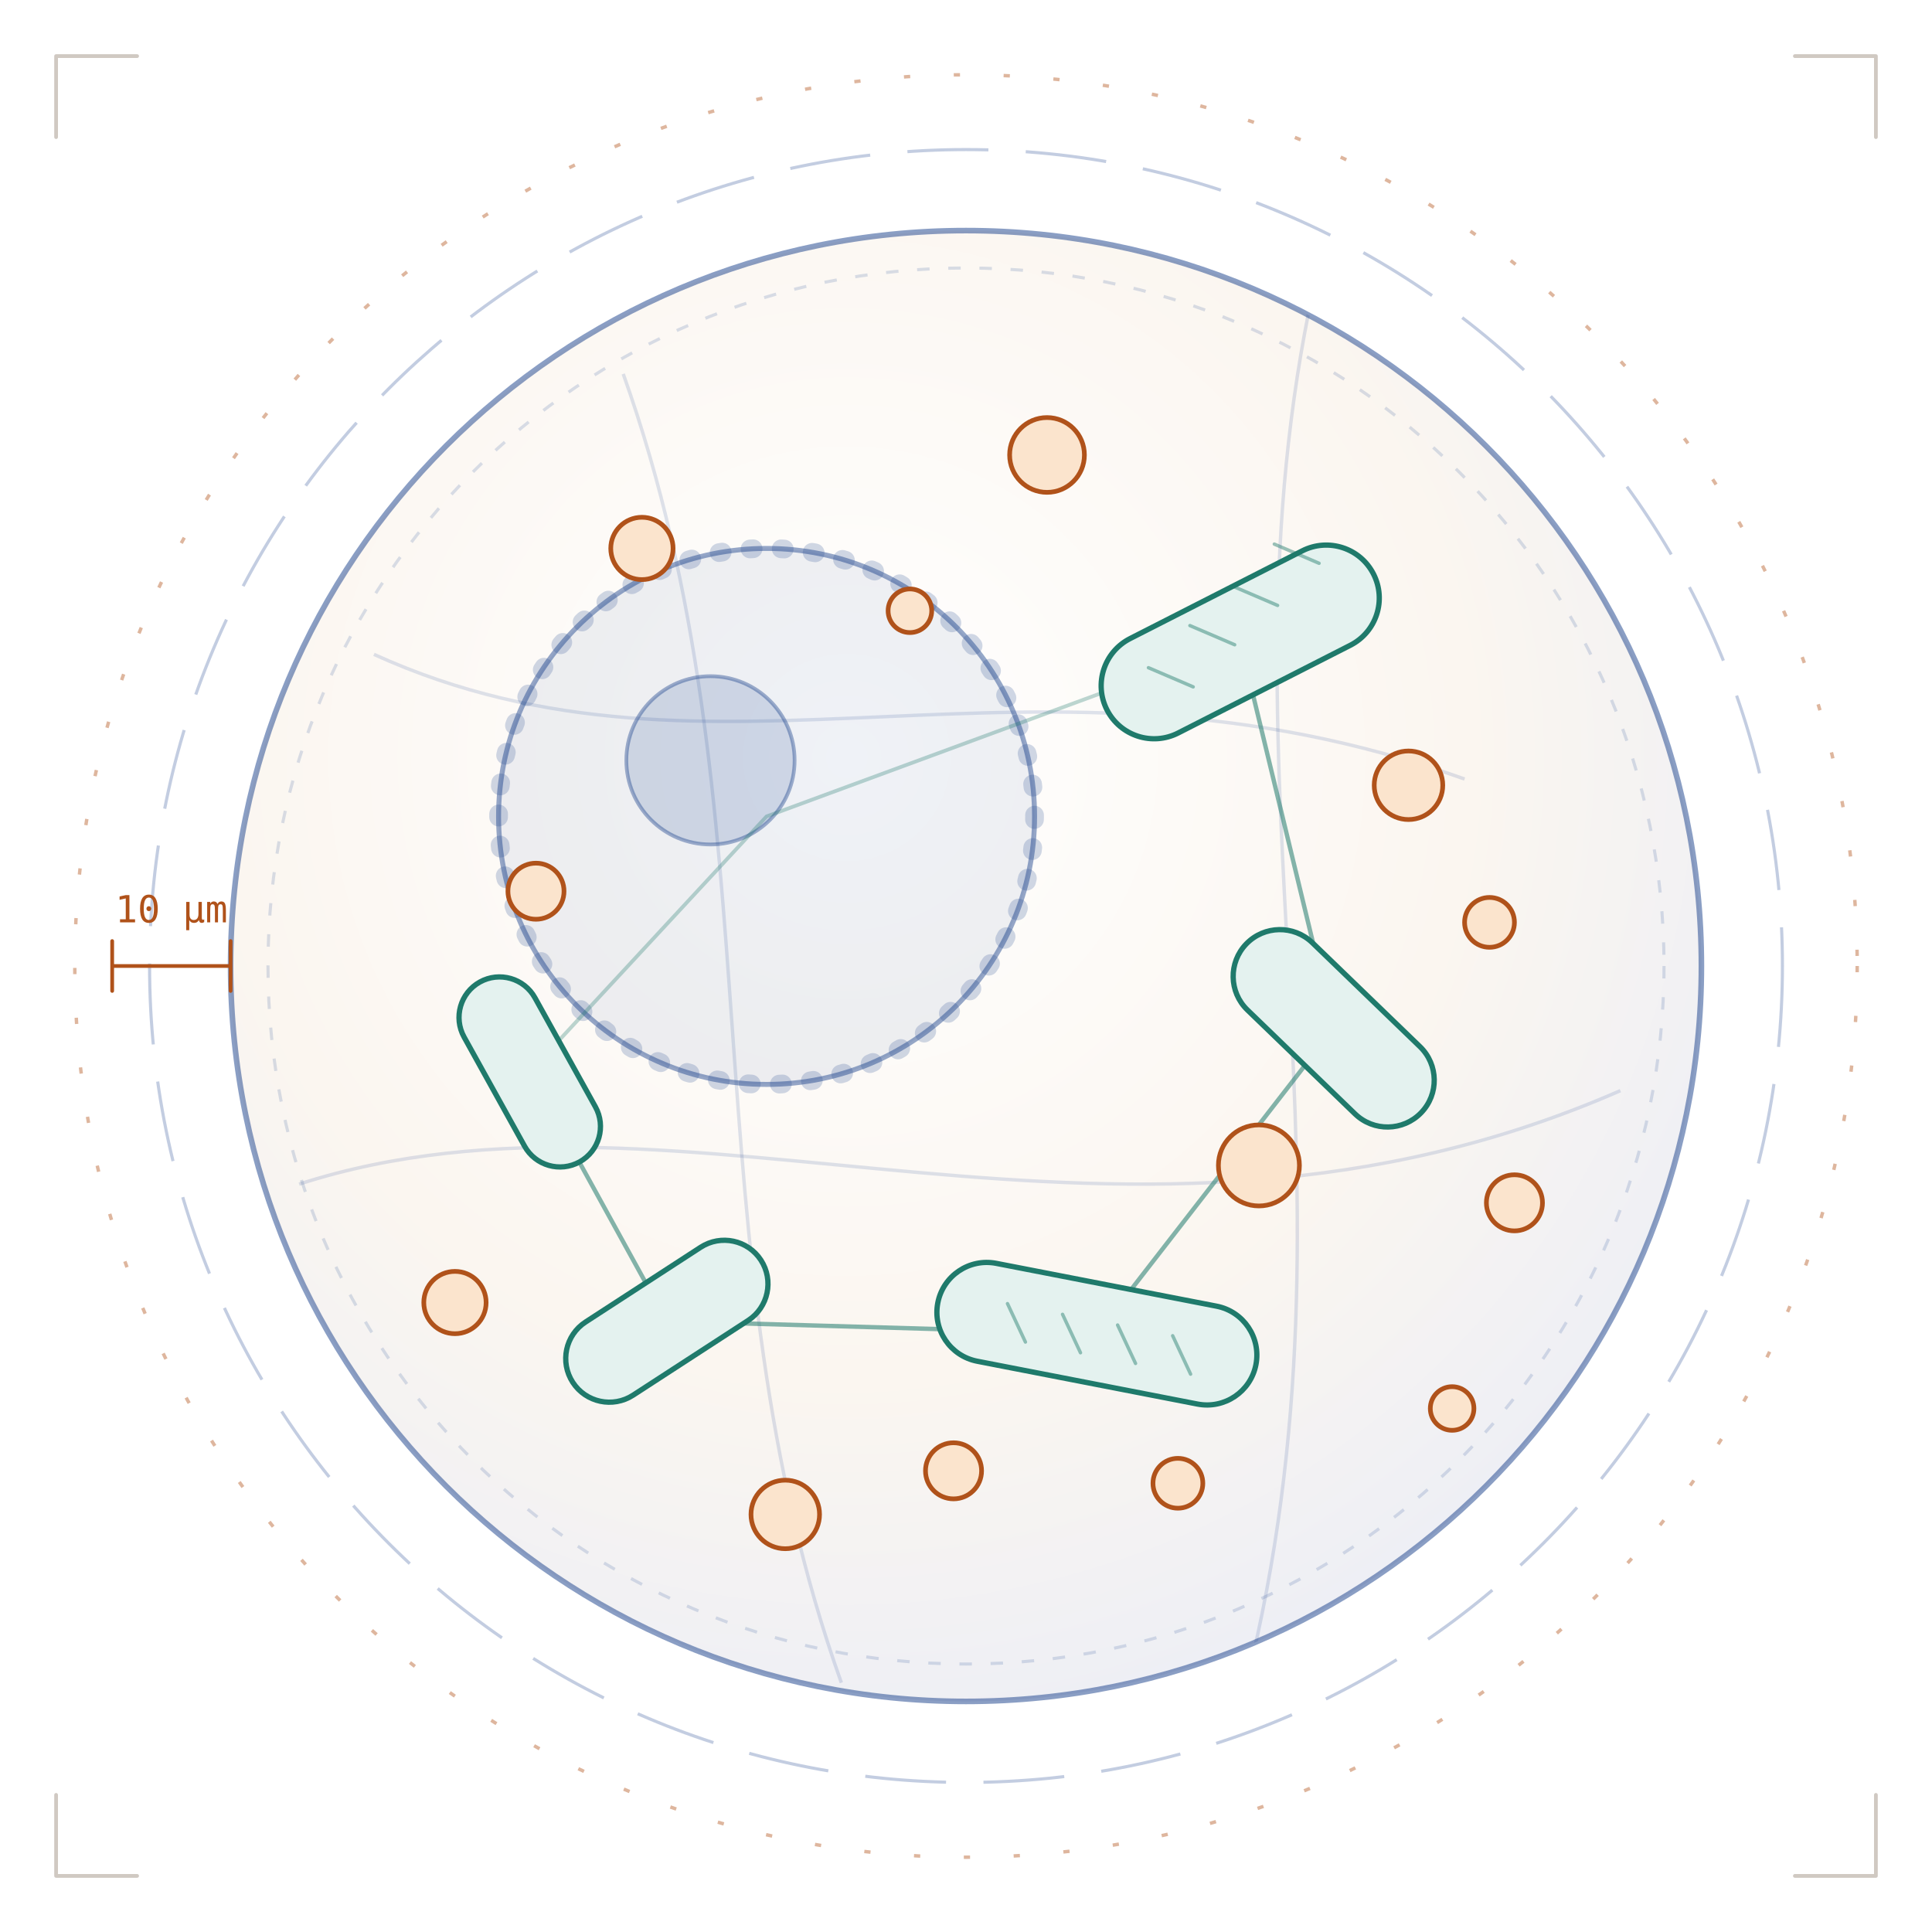
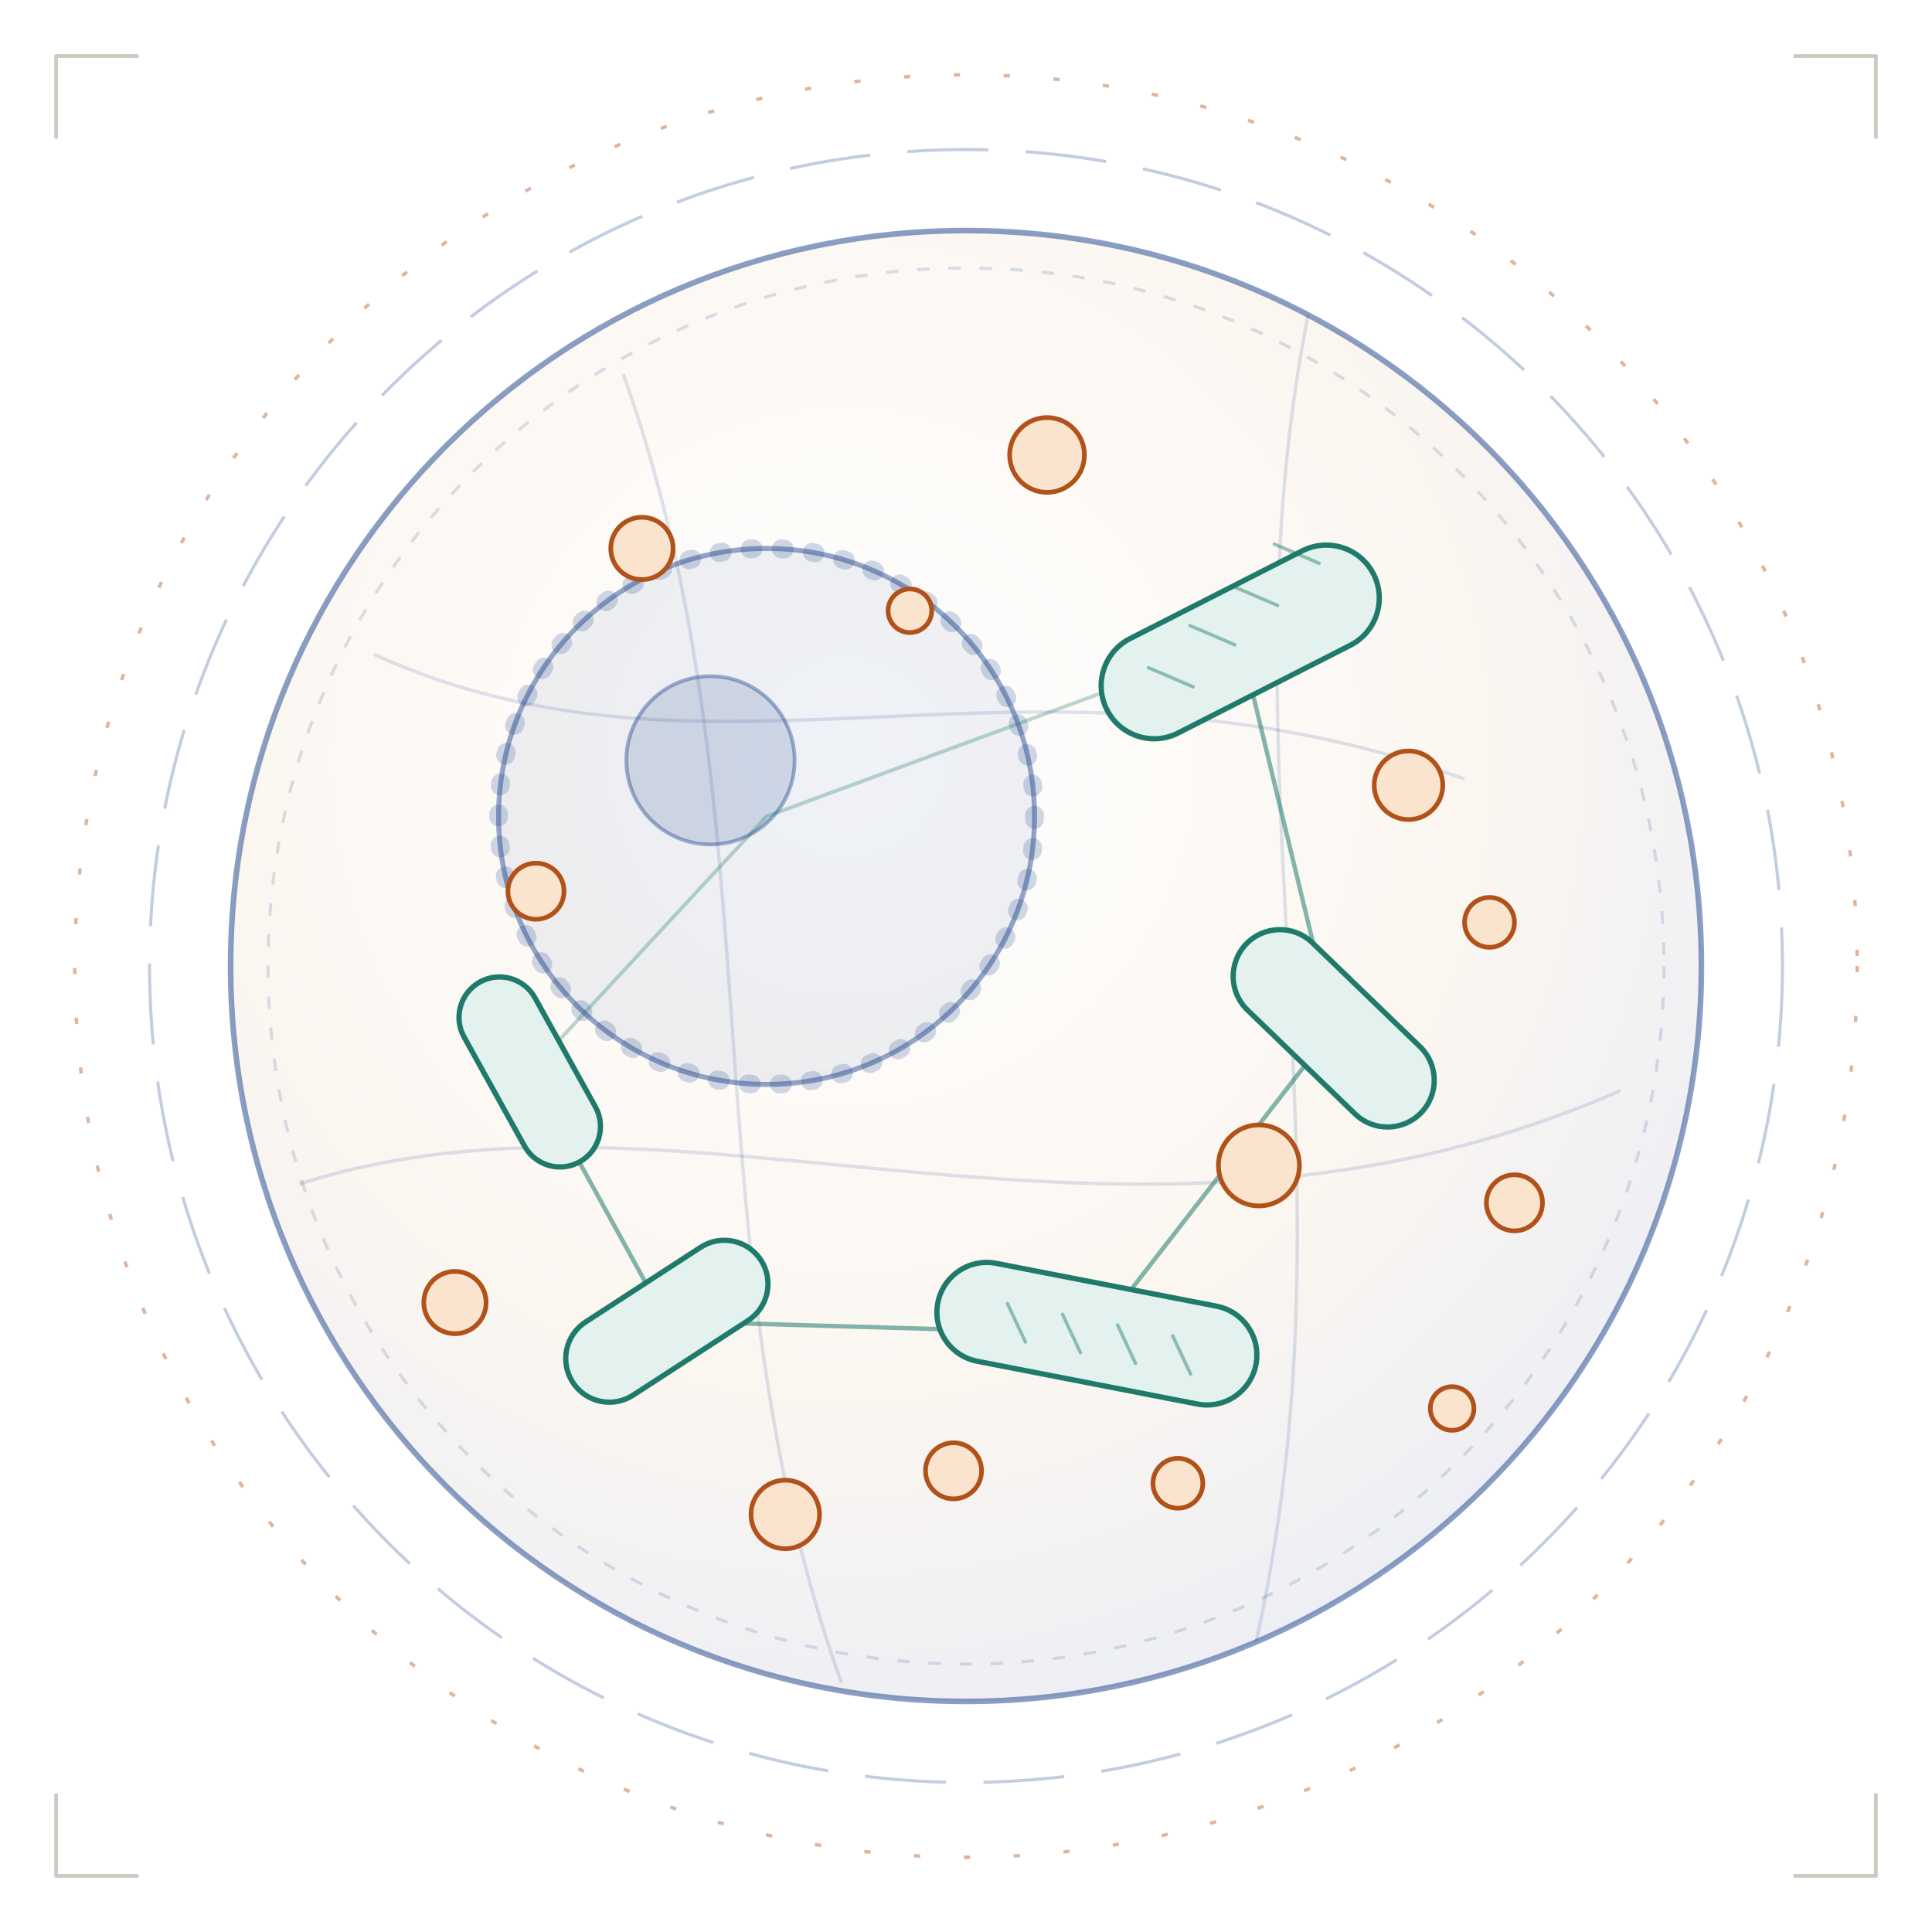
<svg xmlns="http://www.w3.org/2000/svg" viewBox="0 0 620 620" role="img" aria-label="Stylised tomographic slice through a cell: nucleus, mitochondrial network and secretory vesicles under a scanning beam">
  <defs>
    <radialGradient id="cellFill" cx="42%" cy="36%" r="72%">
      <stop offset="0%" stop-color="#FFFFFF" />
      <stop offset="58%" stop-color="#FBF6F0" />
      <stop offset="100%" stop-color="#EAEDF6" />
    </radialGradient>
    <linearGradient id="scanBeam" x1="0" y1="0" x2="0" y2="1">
      <stop offset="0%" stop-color="#2563C9" stop-opacity="0" />
      <stop offset="45%" stop-color="#2563C9" stop-opacity=".20" />
      <stop offset="52%" stop-color="#2563C9" stop-opacity=".34" />
      <stop offset="100%" stop-color="#2563C9" stop-opacity="0" />
    </linearGradient>
    <clipPath id="cellClip">
      <circle cx="310" cy="310" r="236" />
    </clipPath>
  </defs>
  <g fill="none" stroke="#A29486" stroke-width="1.2" stroke-linecap="round" opacity=".5">
    <path d="M18 18 h26 M18 18 v26" />
    <path d="M602 18 h-26 M602 18 v26" />
    <path d="M18 602 h26 M18 602 v-26" />
    <path d="M602 602 h-26 M602 602 v-26" />
  </g>
  <circle class="spin-slow" cx="310" cy="310" r="286" fill="none" stroke="#B0521A" stroke-opacity=".42" stroke-width="1.1" stroke-dasharray="2 14" />
  <circle class="spin-rev" cx="310" cy="310" r="262" fill="none" stroke="#173F8A" stroke-opacity=".26" stroke-width="1" stroke-dasharray="26 12" />
  <circle cx="310" cy="310" r="236" fill="url(#cellFill)" />
  <circle cx="310" cy="310" r="236" fill="none" stroke="#173F8A" stroke-opacity=".5" stroke-width="1.8" />
  <circle cx="310" cy="310" r="224" fill="none" stroke="#173F8A" stroke-opacity=".16" stroke-width="1" stroke-dasharray="4 6" />
  <g clip-path="url(#cellClip)">
    <g fill="none" stroke="#173F8A" stroke-opacity=".14" stroke-width="1.1">
      <path d="M120 210 C 230 260, 330 200, 470 250" />
      <path d="M96 380 C 220 340, 360 420, 520 350" />
      <path d="M200 120 C 250 260, 220 400, 270 540" />
      <path d="M420 100 C 390 250, 440 380, 400 540" />
    </g>
    <circle cx="246" cy="262" r="86" fill="#173F8A" fill-opacity=".07" />
    <circle cx="246" cy="262" r="86" fill="none" stroke="#173F8A" stroke-opacity=".45" stroke-width="1.6" />
    <circle cx="246" cy="262" r="86" fill="none" stroke="#173F8A" stroke-opacity=".2" stroke-width="6" stroke-dasharray="1 9" stroke-linecap="round" />
    <circle cx="228" cy="244" r="27" fill="#173F8A" fill-opacity=".16" />
    <circle cx="228" cy="244" r="27" fill="none" stroke="#173F8A" stroke-opacity=".4" stroke-width="1.2" />
    <polyline class="dash-run" points="398,206 428,330 352,428 214,424 170,344" fill="none" stroke="#1F7A6B" stroke-opacity=".55" stroke-width="1.4" />
    <polyline class="dash-run" points="170,344 246,262 398,206" fill="none" stroke="#1F7A6B" stroke-opacity=".3" stroke-width="1.2" />
    <g fill="#E4F2EF" stroke="#1F7A6B" stroke-width="1.7">
      <rect x="350" y="189" width="96" height="34" rx="17" transform="rotate(-27 398 206)" />
      <rect x="389" y="315" width="78" height="30" rx="15" transform="rotate(44 428 330)" />
      <rect x="300" y="412" width="104" height="32" rx="16" transform="rotate(11 352 428)" />
      <rect x="178" y="410" width="72" height="28" rx="14" transform="rotate(-33 214 424)" />
      <rect x="137" y="331" width="66" height="26" rx="13" transform="rotate(61 170 344)" />
    </g>
    <g fill="none" stroke="#1F7A6B" stroke-opacity=".45" stroke-width="1.1" stroke-linecap="round">
      <path d="M368 200 l10 12 M386 194 l10 12 M404 189 l10 12 M422 183 l10 12" transform="rotate(-27 398 206)" />
      <path d="M322 424 l8 11 M340 424 l8 11 M358 424 l8 11 M376 424 l8 11" transform="rotate(11 352 428)" />
    </g>
    <g fill="#FBE4CD" stroke="#B0521A" stroke-width="1.5">
      <circle class="pulse-o" cx="452" cy="252" r="11" />
      <circle cx="478" cy="296" r="8" />
      <circle class="pulse-o" cx="404" cy="374" r="13" style="animation-delay:-1.4s" />
      <circle cx="306" cy="472" r="9" />
      <circle class="pulse-o" cx="252" cy="486" r="11" style="animation-delay:-2.6s" />
      <circle cx="172" cy="286" r="9" />
      <circle cx="206" cy="176" r="10" />
      <circle class="pulse-o" cx="336" cy="146" r="12" style="animation-delay:-3.4s" />
      <circle cx="378" cy="476" r="8" />
      <circle cx="146" cy="418" r="10" />
      <circle cx="486" cy="386" r="9" />
      <circle cx="292" cy="196" r="7" />
      <circle cx="466" cy="452" r="7" />
    </g>
    <rect class="hero-scan" x="0" y="-70" width="620" height="70" fill="url(#scanBeam)" />
    <line class="hero-scan" x1="0" y1="0" x2="620" y2="0" stroke="#2563C9" stroke-opacity=".55" stroke-width="1.2" />
  </g>
-   <g stroke="#B0521A" stroke-width="1.2" fill="none" stroke-linecap="round">
-     <path d="M74 310 h-38 M36 302 v16 M74 302 v16" />
-   </g>
-   <text x="55" y="296" text-anchor="middle" font-family="'JetBrains Mono',ui-monospace,monospace" font-size="12" fill="#B0521A">10 µm</text>
</svg>
